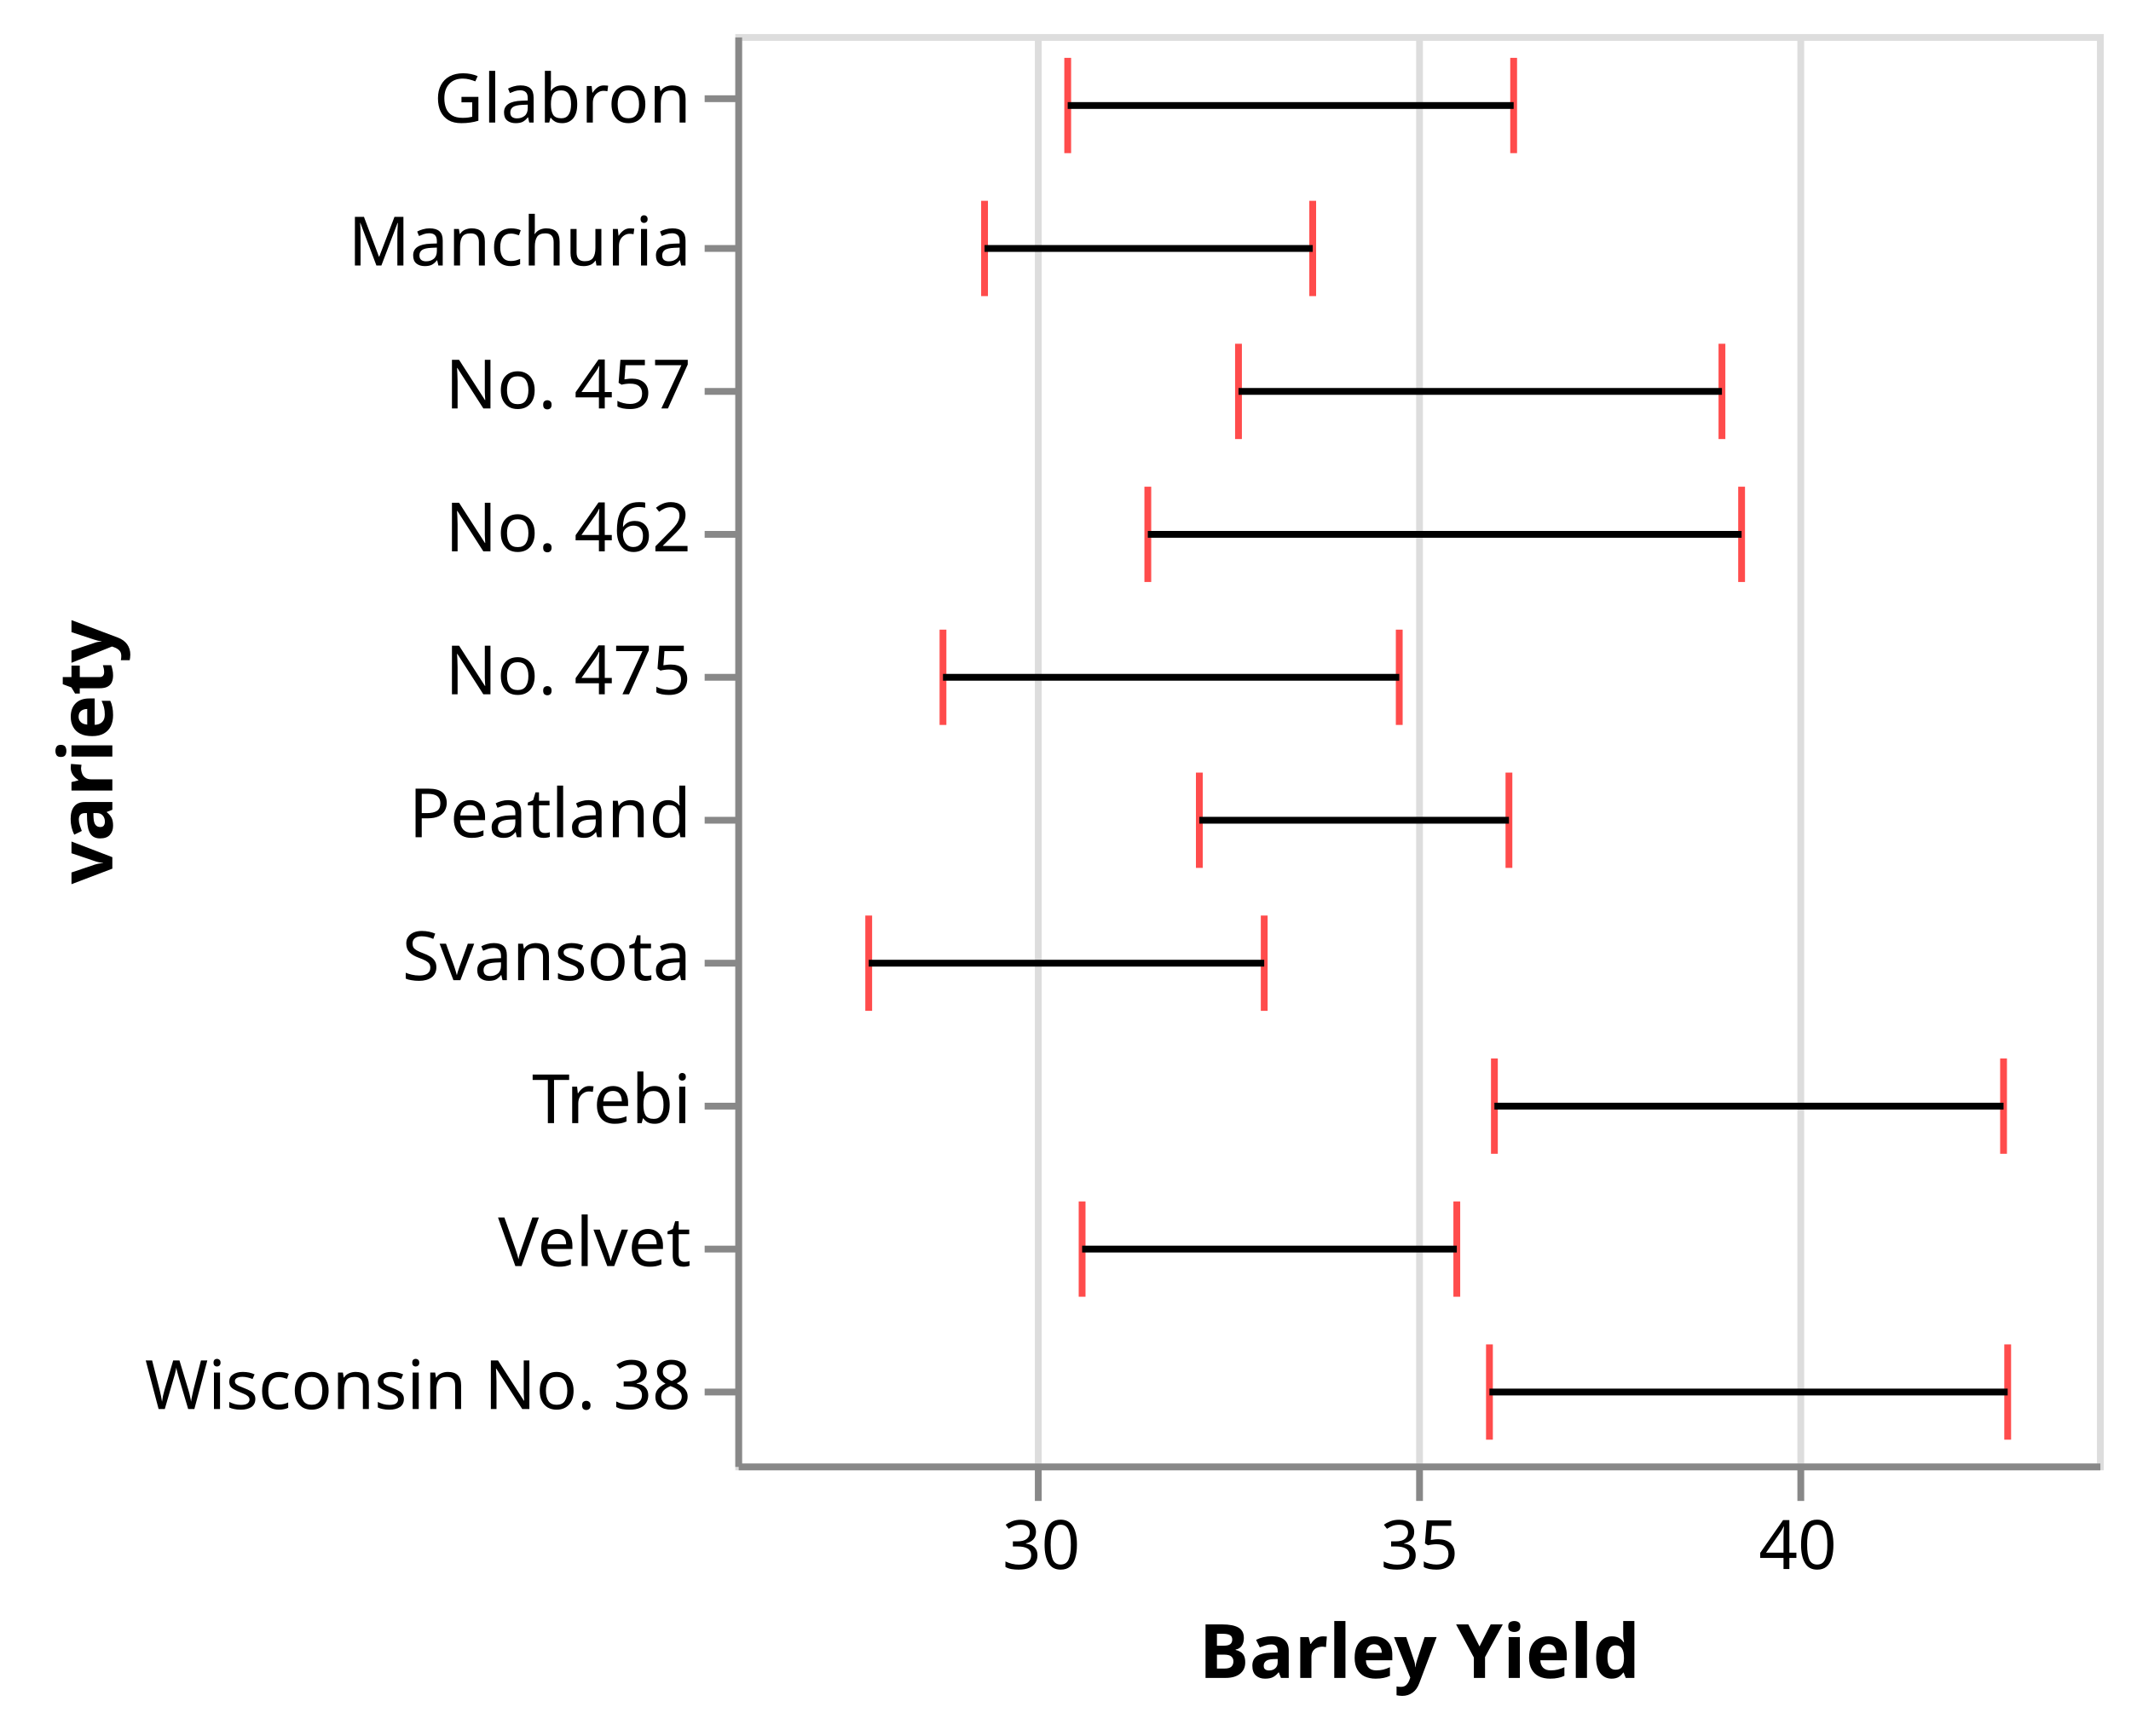
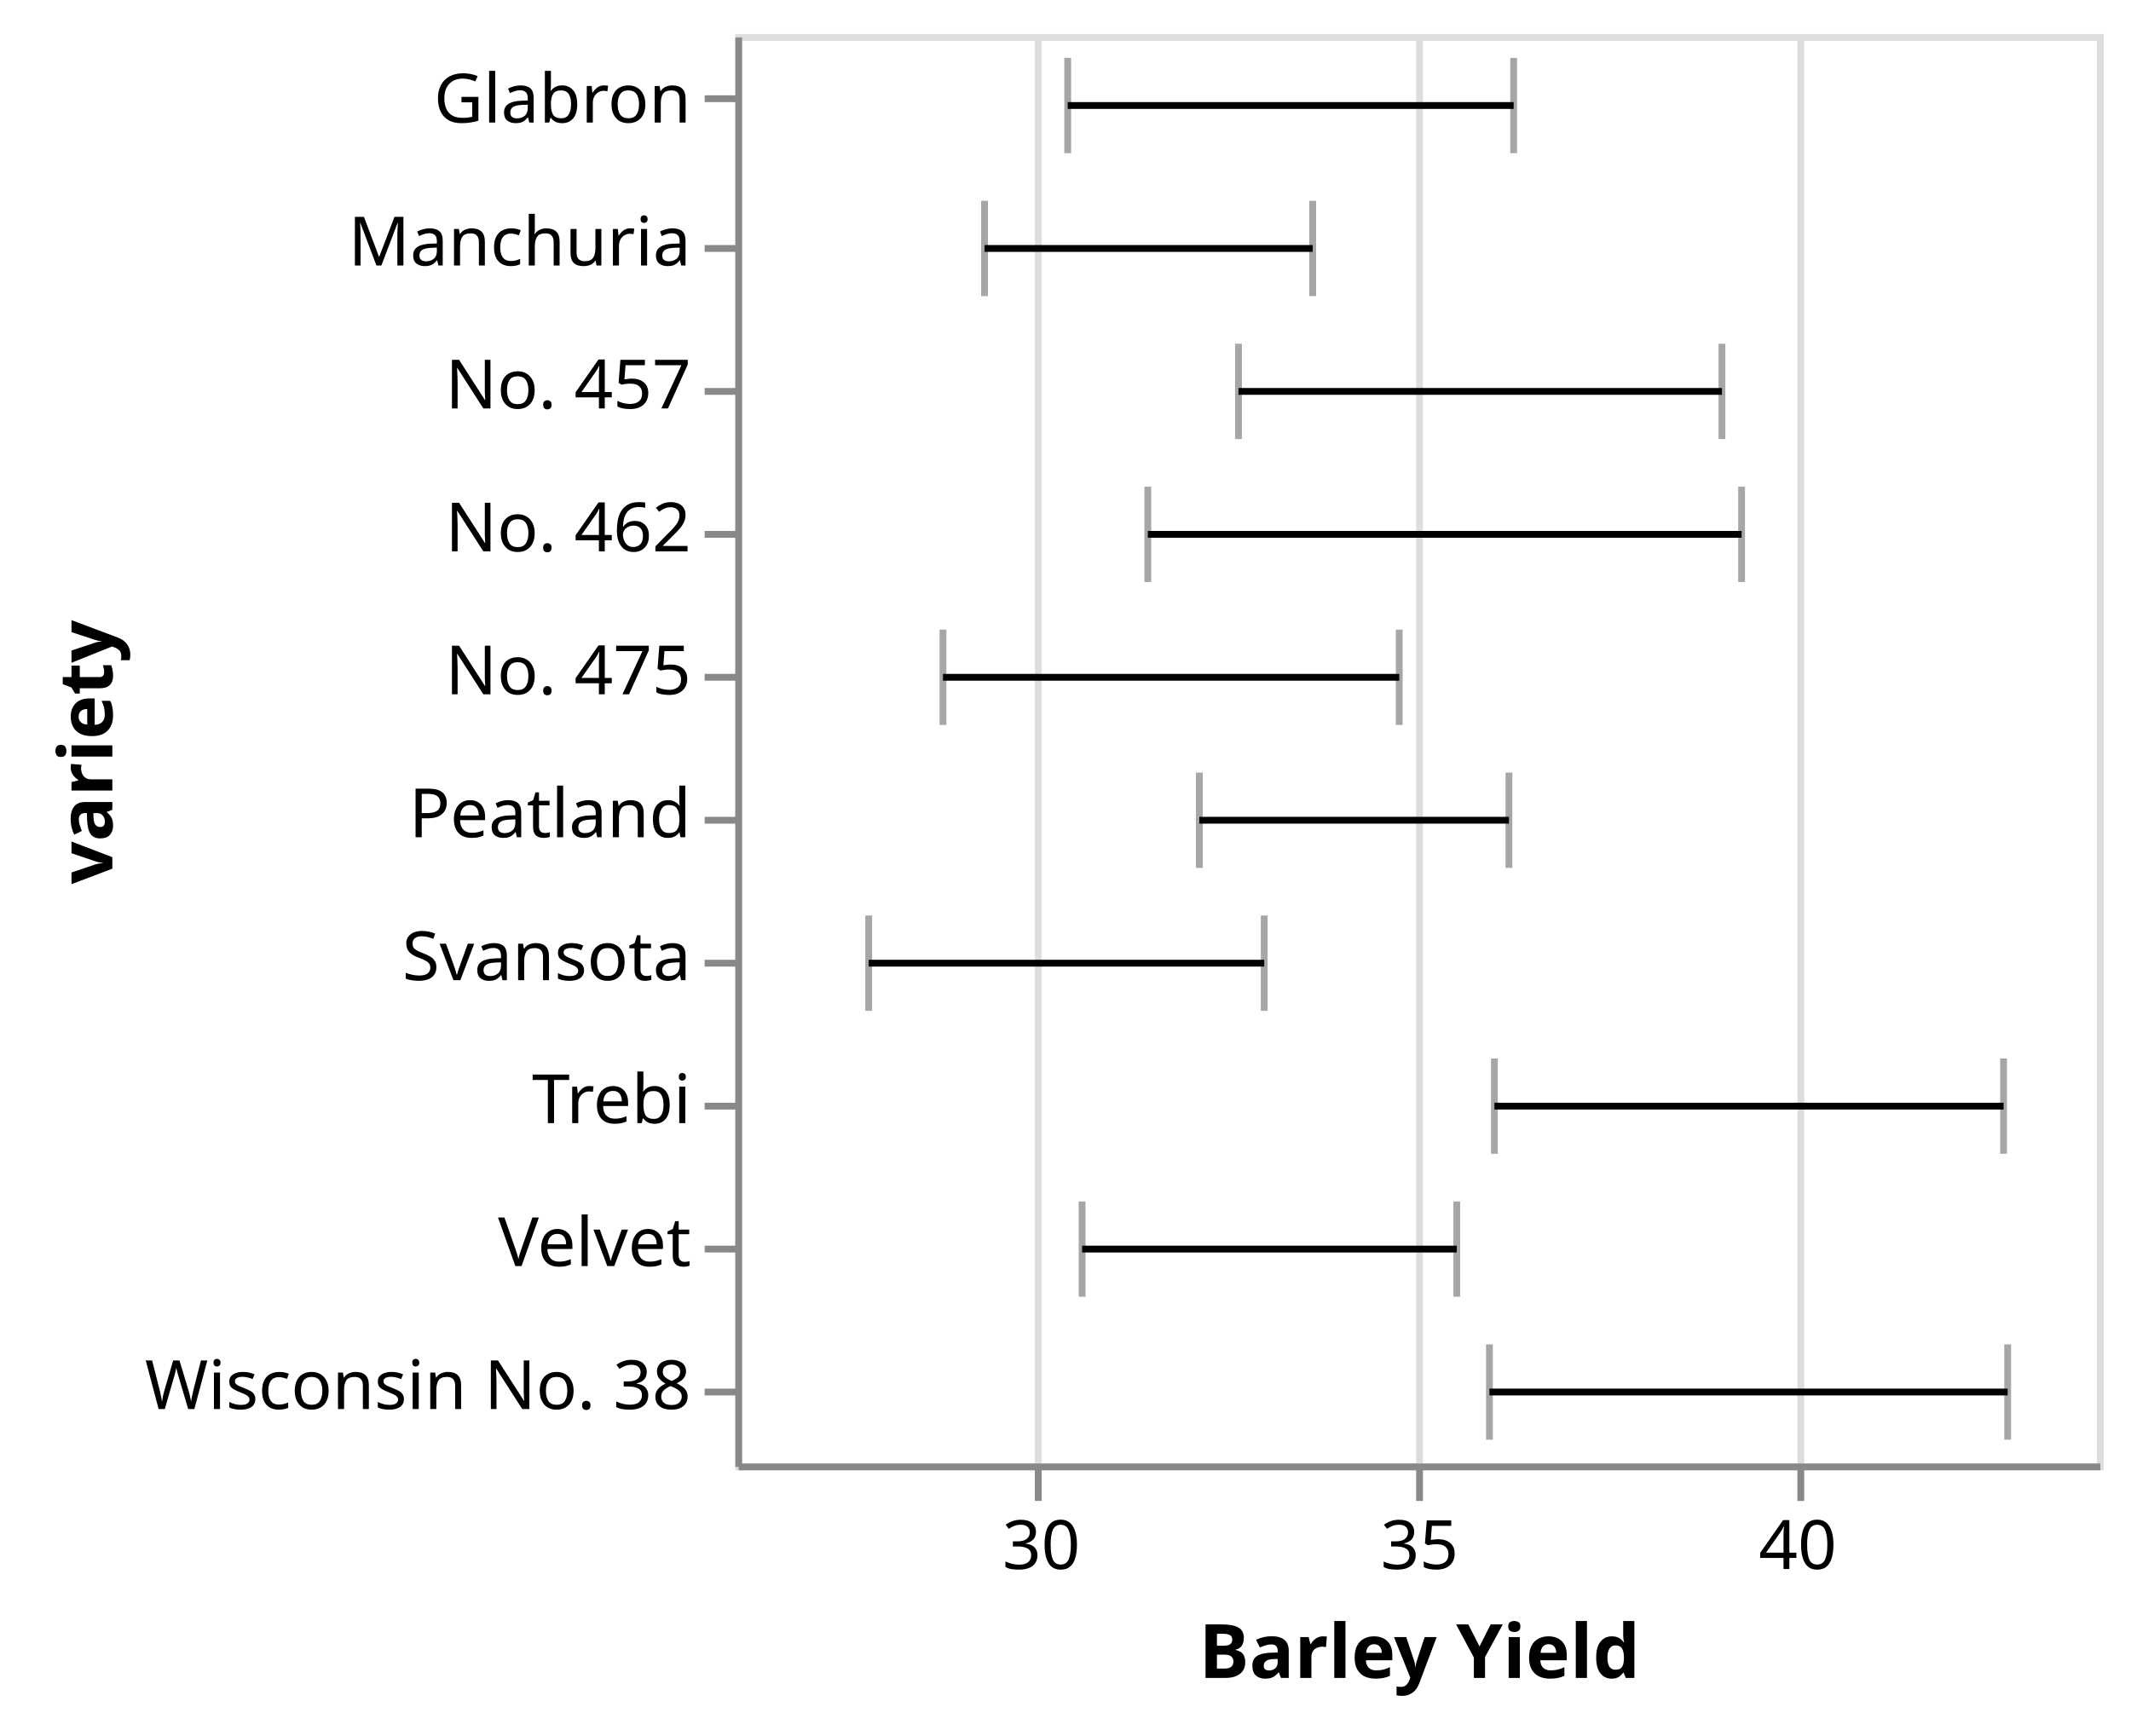
<svg xmlns="http://www.w3.org/2000/svg" class="marks" width="313" height="255" viewBox="0 0 313 255" version="1.1">
  <g transform="translate(108,5)">
    <g class="mark-group role-frame root">
      <g transform="translate(0,0)">
        <path class="background" d="M0.5,0.5h200v210h-200Z" style="fill: none; stroke: #ddd;" />
        <g>
          <g class="mark-group role-axis">
            <g transform="translate(0.5,210.5)">
              <path class="background" d="M0,0h0v0h0Z" style="pointer-events: none; fill: none;" />
              <g>
                <g class="mark-rule role-axis-grid" style="pointer-events: none;">
                  <line transform="translate(44,0)" x2="0" y2="-210" style="fill: none; stroke: #ddd; stroke-width: 1; opacity: 1;" />
                  <line transform="translate(100,0)" x2="0" y2="-210" style="fill: none; stroke: #ddd; stroke-width: 1; opacity: 1;" />
                  <line transform="translate(156,0)" x2="0" y2="-210" style="fill: none; stroke: #ddd; stroke-width: 1; opacity: 1;" />
                </g>
              </g>
            </g>
          </g>
          <g class="mark-rect role-mark layer_0_marks">
-             <path d="M36.11,24.5h1v14h-1Z" style="fill: red; opacity: 0.7;" />
-             <path d="M48.324,3.5h1v14h-1Z" style="fill: red; opacity: 0.7;" />
-             <path d="M19.096,129.5h1v14h-1Z" style="fill: red; opacity: 0.7;" />
-             <path d="M50.439,171.5h1v14h-1Z" style="fill: red; opacity: 0.7;" />
-             <path d="M110.997,150.5h1v14h-1Z" style="fill: red; opacity: 0.7;" />
-             <path d="M73.408,45.5h1v14h-1Z" style="fill: red; opacity: 0.7;" />
-             <path d="M60.09,66.5h1v14h-1Z" style="fill: red; opacity: 0.7;" />
-             <path d="M67.658,108.5h1v14h-1Z" style="fill: red; opacity: 0.7;" />
-             <path d="M30.004,87.5h1v14h-1Z" style="fill: red; opacity: 0.7;" />
-             <path d="M110.268,192.5h1v14h-1Z" style="fill: red; opacity: 0.7;" />
+             <path d="M36.11,24.5h1v14h-1Z" style="fill: grey; opacity: 0.7;" />
+             <path d="M48.324,3.5h1v14h-1Z" style="fill: grey; opacity: 0.7;" />
+             <path d="M19.096,129.5h1v14h-1Z" style="fill: grey; opacity: 0.7;" />
+             <path d="M50.439,171.5h1v14h-1Z" style="fill: grey; opacity: 0.7;" />
+             <path d="M110.997,150.5h1v14h-1Z" style="fill: grey; opacity: 0.7;" />
+             <path d="M73.408,45.5h1v14h-1Z" style="fill: grey; opacity: 0.7;" />
+             <path d="M60.09,66.5h1v14h-1Z" style="fill: grey; opacity: 0.7;" />
+             <path d="M67.658,108.5h1v14h-1Z" style="fill: grey; opacity: 0.7;" />
+             <path d="M30.004,87.5h1v14h-1Z" style="fill: grey; opacity: 0.7;" />
+             <path d="M110.268,192.5h1v14h-1Z" style="fill: grey; opacity: 0.7;" />
          </g>
          <g class="mark-rect role-mark layer_1_marks">
-             <path d="M84.31,24.5h1v14h-1Z" style="fill: red; opacity: 0.7;" />
-             <path d="M113.824,3.5h1v14h-1Z" style="fill: red; opacity: 0.7;" />
-             <path d="M77.188,129.5h1v14h-1Z" style="fill: red; opacity: 0.7;" />
-             <path d="M105.474,171.5h1v14h-1Z" style="fill: red; opacity: 0.7;" />
-             <path d="M185.78,150.5h1v14h-1Z" style="fill: red; opacity: 0.7;" />
-             <path d="M144.419,45.5h1v14h-1Z" style="fill: red; opacity: 0.7;" />
-             <path d="M147.305,66.5h1v14h-1Z" style="fill: red; opacity: 0.7;" />
-             <path d="M113.132,108.5h1v14h-1Z" style="fill: red; opacity: 0.7;" />
-             <path d="M97.02,87.5h1v14h-1Z" style="fill: red; opacity: 0.7;" />
-             <path d="M186.387,192.5h1v14h-1Z" style="fill: red; opacity: 0.7;" />
+             <path d="M84.31,24.5h1v14h-1Z" style="fill: grey; opacity: 0.7;" />
+             <path d="M113.824,3.5h1v14h-1Z" style="fill: grey; opacity: 0.7;" />
+             <path d="M77.188,129.5h1v14h-1Z" style="fill: grey; opacity: 0.7;" />
+             <path d="M105.474,171.5h1v14h-1Z" style="fill: grey; opacity: 0.7;" />
+             <path d="M185.78,150.5h1v14h-1Z" style="fill: grey; opacity: 0.7;" />
+             <path d="M144.419,45.5h1v14h-1Z" style="fill: grey; opacity: 0.7;" />
+             <path d="M147.305,66.5h1v14h-1Z" style="fill: grey; opacity: 0.7;" />
+             <path d="M113.132,108.5h1v14h-1Z" style="fill: grey; opacity: 0.7;" />
+             <path d="M97.02,87.5h1v14h-1Z" style="fill: grey; opacity: 0.7;" />
+             <path d="M186.387,192.5h1v14h-1Z" style="fill: grey; opacity: 0.7;" />
          </g>
          <g class="mark-rule role-mark layer_2_marks">
            <line transform="translate(36.60995,31.5)" x2="48.2" y2="0" style="fill: none; stroke: black;" />
            <line transform="translate(48.82374,10.5)" x2="65.501" y2="0" style="fill: none; stroke: black;" />
            <line transform="translate(19.59598,136.5)" x2="58.092" y2="0" style="fill: none; stroke: black;" />
            <line transform="translate(50.93929,178.5)" x2="55.035" y2="0" style="fill: none; stroke: black;" />
            <line transform="translate(111.4975,157.5)" x2="74.783" y2="0" style="fill: none; stroke: black;" />
            <line transform="translate(73.9084,52.5)" x2="71.01" y2="0" style="fill: none; stroke: black;" />
            <line transform="translate(60.59017,73.5)" x2="87.215" y2="0" style="fill: none; stroke: black;" />
            <line transform="translate(68.15816,115.5)" x2="45.474" y2="0" style="fill: none; stroke: black;" />
            <line transform="translate(30.50442,94.5)" x2="67.016" y2="0" style="fill: none; stroke: black;" />
            <line transform="translate(110.7677,199.5)" x2="76.119" y2="0" style="fill: none; stroke: black;" />
          </g>
          <g class="mark-group role-axis">
            <g transform="translate(0.5,210.5)">
              <path class="background" d="M0,0h0v0h0Z" style="pointer-events: none; fill: none;" />
              <g>
                <g class="mark-rule role-axis-tick" style="pointer-events: none;">
                  <line transform="translate(44,0)" x2="0" y2="5" style="fill: none; stroke: #888; stroke-width: 1; opacity: 1;" />
                  <line transform="translate(100,0)" x2="0" y2="5" style="fill: none; stroke: #888; stroke-width: 1; opacity: 1;" />
                  <line transform="translate(156,0)" x2="0" y2="5" style="fill: none; stroke: #888; stroke-width: 1; opacity: 1;" />
                </g>
                <g class="mark-text role-axis-label" style="pointer-events: none;">
                  <text text-anchor="middle" transform="translate(44.44444,15)" style="font: 10px sans-serif; fill: #000; opacity: 1;">30</text>
                  <text text-anchor="middle" transform="translate(100,15)" style="font: 10px sans-serif; fill: #000; opacity: 1;">35</text>
                  <text text-anchor="middle" transform="translate(155.5556,15)" style="font: 10px sans-serif; fill: #000; opacity: 1;">40</text>
                </g>
                <g class="mark-rule role-axis-domain" style="pointer-events: none;">
                  <line transform="translate(0,0)" x2="200" y2="0" style="fill: none; stroke: #888; stroke-width: 1; opacity: 1;" />
                </g>
                <g class="mark-text role-axis-title" style="pointer-events: none;">
                  <text text-anchor="middle" transform="translate(100,31)" style="font: bold 11px sans-serif; fill: #000; opacity: 1;">Barley Yield</text>
                </g>
              </g>
            </g>
          </g>
          <g class="mark-group role-axis">
            <g transform="translate(0.5,0.5)">
              <path class="background" d="M0,0h0v0h0Z" style="pointer-events: none; fill: none;" />
              <g>
                <g class="mark-rule role-axis-tick" style="pointer-events: none;">
                  <line transform="translate(0,9)" x2="-5" y2="0" style="fill: none; stroke: #888; stroke-width: 1; opacity: 1;" />
                  <line transform="translate(0,31)" x2="-5" y2="0" style="fill: none; stroke: #888; stroke-width: 1; opacity: 1;" />
                  <line transform="translate(0,52)" x2="-5" y2="0" style="fill: none; stroke: #888; stroke-width: 1; opacity: 1;" />
                  <line transform="translate(0,73)" x2="-5" y2="0" style="fill: none; stroke: #888; stroke-width: 1; opacity: 1;" />
                  <line transform="translate(0,94)" x2="-5" y2="0" style="fill: none; stroke: #888; stroke-width: 1; opacity: 1;" />
                  <line transform="translate(0,115)" x2="-5" y2="0" style="fill: none; stroke: #888; stroke-width: 1; opacity: 1;" />
                  <line transform="translate(0,136)" x2="-5" y2="0" style="fill: none; stroke: #888; stroke-width: 1; opacity: 1;" />
                  <line transform="translate(0,157)" x2="-5" y2="0" style="fill: none; stroke: #888; stroke-width: 1; opacity: 1;" />
                  <line transform="translate(0,178)" x2="-5" y2="0" style="fill: none; stroke: #888; stroke-width: 1; opacity: 1;" />
                  <line transform="translate(0,199)" x2="-5" y2="0" style="fill: none; stroke: #888; stroke-width: 1; opacity: 1;" />
                </g>
                <g class="mark-text role-axis-label" style="pointer-events: none;">
                  <text text-anchor="end" transform="translate(-7,12.5)" style="font: 10px sans-serif; fill: #000; opacity: 1;">Glabron</text>
                  <text text-anchor="end" transform="translate(-7,33.5)" style="font: 10px sans-serif; fill: #000; opacity: 1;">Manchuria</text>
                  <text text-anchor="end" transform="translate(-7,54.5)" style="font: 10px sans-serif; fill: #000; opacity: 1;">No. 457</text>
                  <text text-anchor="end" transform="translate(-7,75.5)" style="font: 10px sans-serif; fill: #000; opacity: 1;">No. 462</text>
                  <text text-anchor="end" transform="translate(-7,96.5)" style="font: 10px sans-serif; fill: #000; opacity: 1;">No. 475</text>
                  <text text-anchor="end" transform="translate(-7,117.5)" style="font: 10px sans-serif; fill: #000; opacity: 1;">Peatland</text>
                  <text text-anchor="end" transform="translate(-7,138.5)" style="font: 10px sans-serif; fill: #000; opacity: 1;">Svansota</text>
                  <text text-anchor="end" transform="translate(-7,159.5)" style="font: 10px sans-serif; fill: #000; opacity: 1;">Trebi</text>
                  <text text-anchor="end" transform="translate(-7,180.5)" style="font: 10px sans-serif; fill: #000; opacity: 1;">Velvet</text>
                  <text text-anchor="end" transform="translate(-7,201.5)" style="font: 10px sans-serif; fill: #000; opacity: 1;">Wisconsin No. 38</text>
                </g>
                <g class="mark-rule role-axis-domain" style="pointer-events: none;">
                  <line transform="translate(0,0)" x2="0" y2="210" style="fill: none; stroke: #888; stroke-width: 1; opacity: 1;" />
                </g>
                <g class="mark-text role-axis-title" style="pointer-events: none;">
                  <text text-anchor="middle" transform="translate(-90,105) rotate(-90) translate(0,-2)" style="font: bold 11px sans-serif; fill: #000; opacity: 1;">variety</text>
                </g>
              </g>
            </g>
          </g>
        </g>
      </g>
    </g>
  </g>
</svg>
